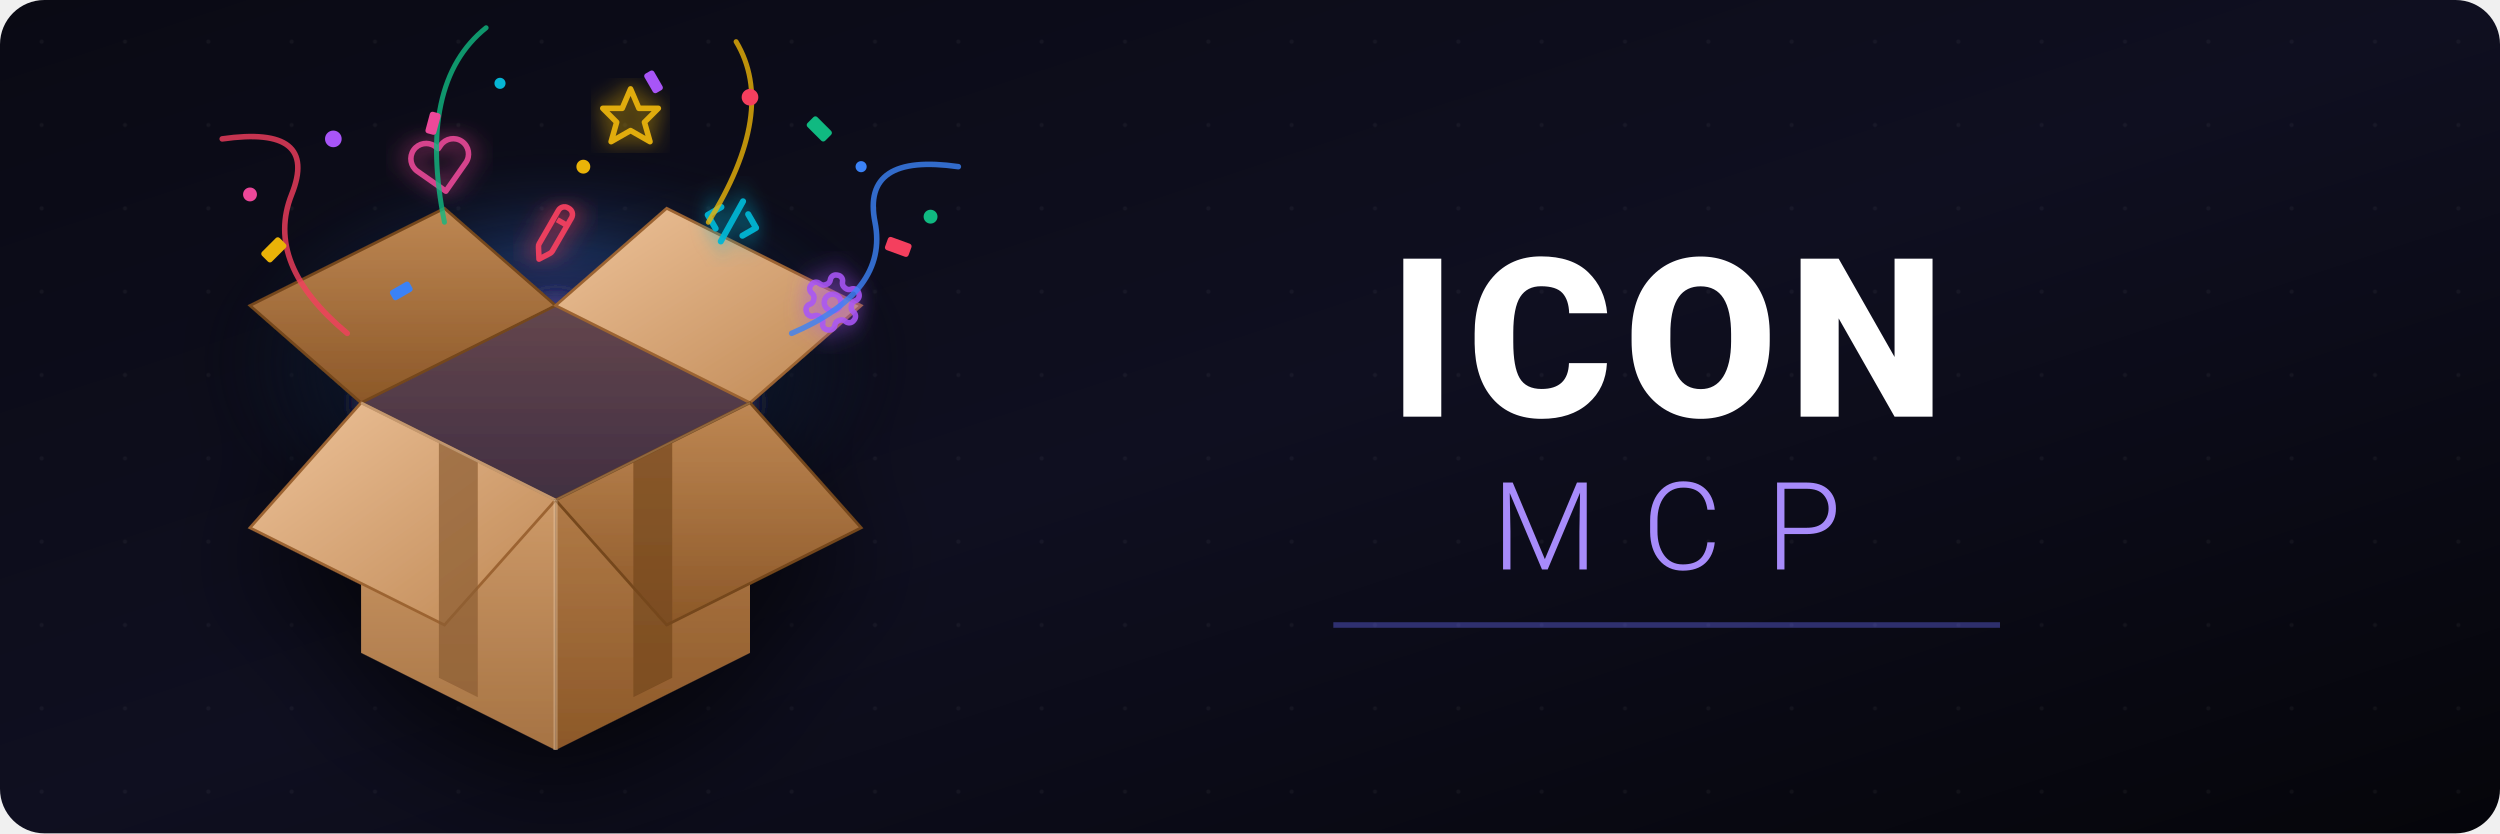
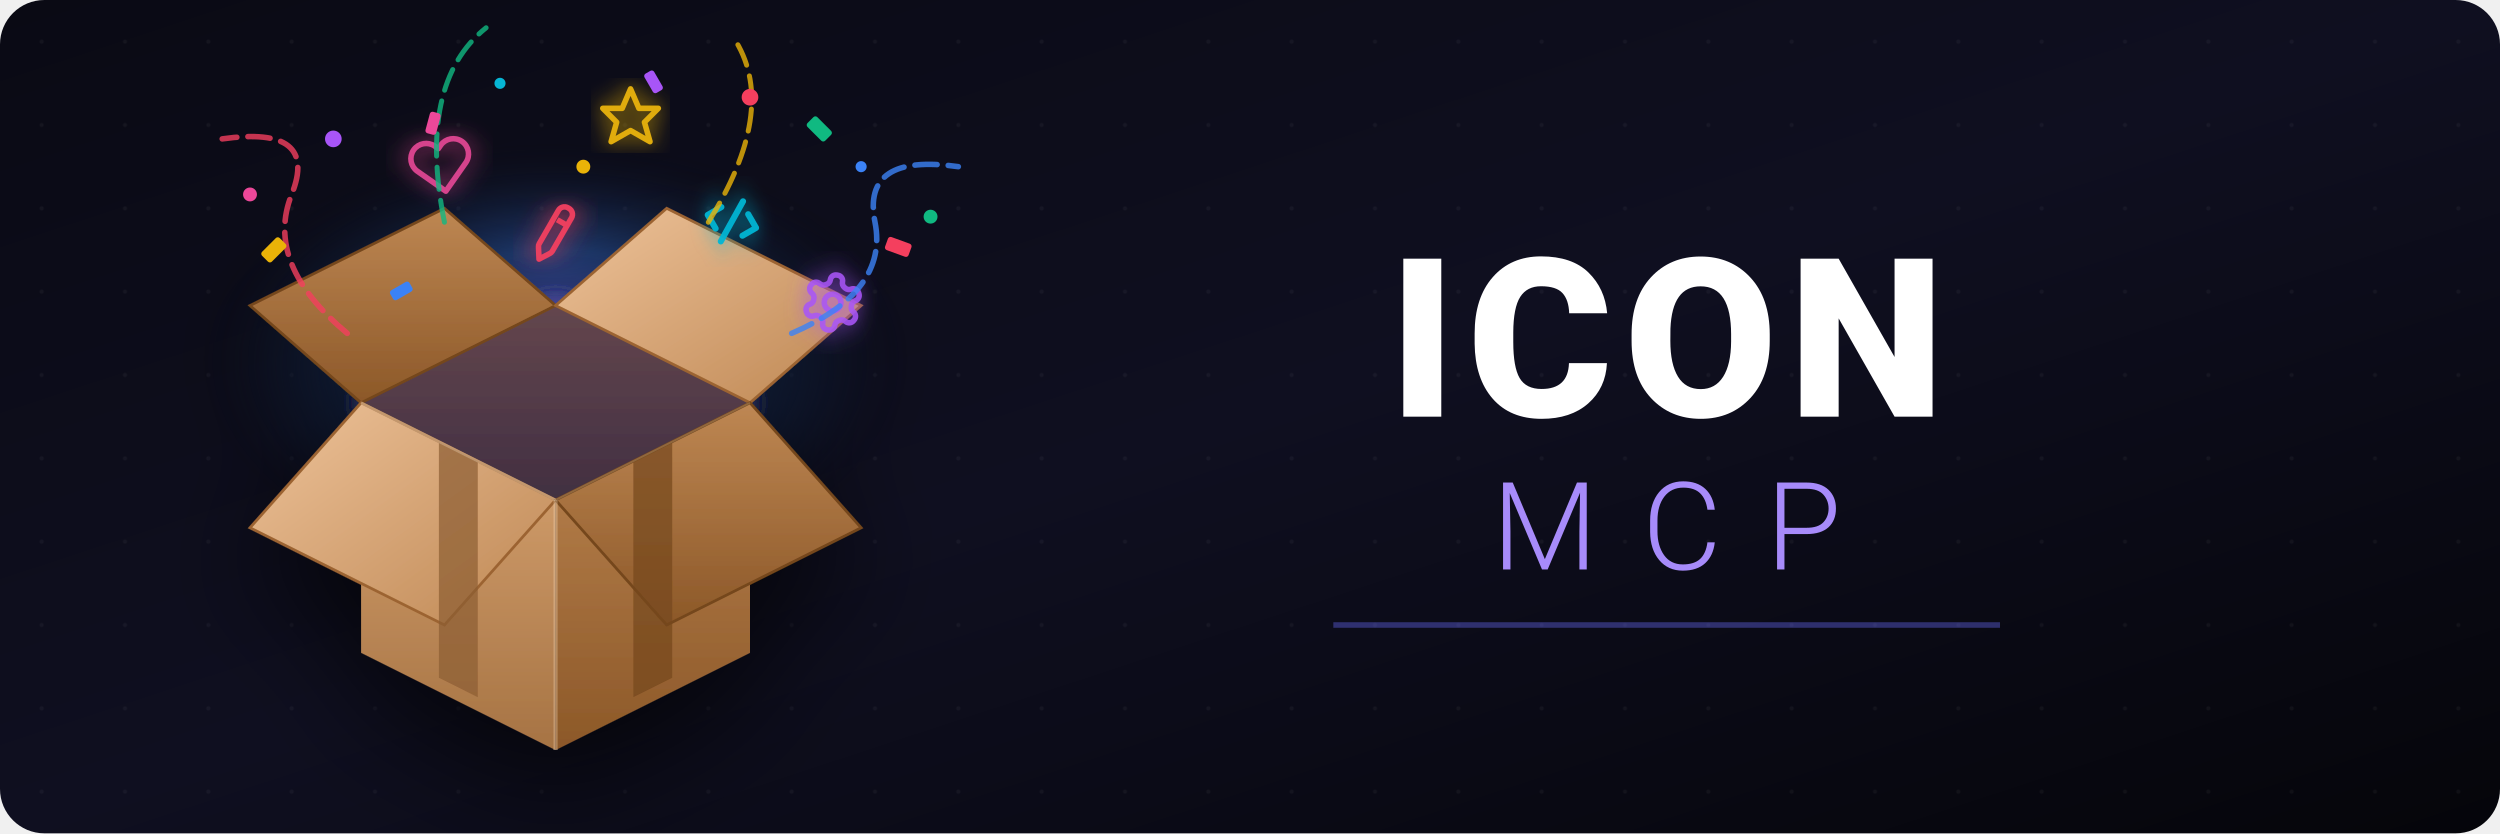
<svg xmlns="http://www.w3.org/2000/svg" viewBox="0 0 900 300" width="900" height="300">
  <defs>
    <linearGradient id="bg" x1="0%" y1="0%" x2="100%" y2="100%">
      <stop offset="0%" stop-color="#0a0a14" />
      <stop offset="50%" stop-color="#0f0f20" />
      <stop offset="100%" stop-color="#05050a" />
    </linearGradient>
    <linearGradient id="cardboardBase" x1="0%" y1="0%" x2="0%" y2="100%">
      <stop offset="0%" stop-color="#dca876" />
      <stop offset="100%" stop-color="#a67343" />
    </linearGradient>
    <linearGradient id="cardboardShadow" x1="0%" y1="0%" x2="0%" y2="100%">
      <stop offset="0%" stop-color="#be8753" />
      <stop offset="100%" stop-color="#8c5828" />
    </linearGradient>
    <linearGradient id="cardboardInner" x1="0%" y1="0%" x2="0%" y2="100%">
      <stop offset="0%" stop-color="#4d2f14" />
      <stop offset="100%" stop-color="#1f1003" />
    </linearGradient>
    <linearGradient id="flapLight" x1="0%" y1="0%" x2="100%" y2="100%">
      <stop offset="0%" stop-color="#eec39a" />
      <stop offset="100%" stop-color="#be8753" />
    </linearGradient>
    <radialGradient id="magicGlow" cx="50%" cy="50%" r="50%">
      <stop offset="0%" stop-color="#8b5cf6" stop-opacity="0.8" />
      <stop offset="50%" stop-color="#3b82f6" stop-opacity="0.4" />
      <stop offset="100%" stop-color="#000000" stop-opacity="0" />
    </radialGradient>
    <filter id="neonGlow" x="-20%" y="-20%" width="140%" height="140%">
      <feGaussianBlur stdDeviation="4" result="blur" />
      <feMerge>
        <feMergeNode in="blur" />
        <feMergeNode in="SourceGraphic" />
      </feMerge>
    </filter>
    <filter id="boxDropShadow" x="-20%" y="-20%" width="140%" height="150%">
      <feDropShadow dx="0" dy="16" stdDeviation="20" flood-color="#000000" flood-opacity="0.65" />
    </filter>
  </defs>
+   <style>
+     /* CSS Keyframe Animations */
+     @keyframes pulseGlow {
+       0%, 100% { opacity: 0.6; transform: scale(1); }
+       50% { opacity: 0.85; transform: scale(1.05); }
+     }
+     @keyframes bobSlow {
+       0%, 100% { transform: translateY(0px); }
+       50% { transform: translateY(-8px); }
+     }
+     @keyframes bobMedium {
+       0%, 100% { transform: translateY(0px); }
+       50% { transform: translateY(-12px); }
+     }
+     @keyframes bobFast {
+       0%, 100% { transform: translateY(0px); }
+       50% { transform: translateY(-6px); }
+     }
+     @keyframes confettiDrift {
+       0%, 100% { transform: translate(0px, 0px) rotate(0deg); }
+       50% { transform: translate(3px, -5px) rotate(8deg); }
+     }
+     @keyframes confettiDriftAlt {
+       0%, 100% { transform: translate(0px, 0px) rotate(0deg); }
+       50% { transform: translate(-3px, -4px) rotate(-12deg); }
+     }
+     @keyframes streamWave {
+       0%, 100% { stroke-dashoffset: 0; }
+       50% { stroke-dashoffset: 10; }
+     }
+ 
+     /* Assigning animations to classes */
+     .magic-glow-el {
+       animation: pulseGlow 5s ease-in-out infinite;
+       transform-origin: 200px 130px;
+     }
+     .float-1 { animation: bobSlow 4s ease-in-out infinite; }
+     .float-2 { animation: bobMedium 4.6s ease-in-out infinite 0.4s; }
+     .float-3 { animation: bobFast 3.8s ease-in-out infinite 0.8s; }
+     .float-4 { animation: bobSlow 4.2s ease-in-out infinite 1.2s; }
+     .float-5 { animation: bobMedium 3.5s ease-in-out infinite 0.2s; }
+ 
+     .confetti-group-1 { animation: confettiDrift 6s ease-in-out infinite; }
+     .confetti-group-2 { animation: confettiDriftAlt 5.5s ease-in-out infinite 0.5s; }
+     
+     .stream-1 {
+       stroke-dasharray: 8 4;
+       animation: streamWave 3s linear infinite;
+     }
+   </style>
  <rect width="900" height="300" rx="16" fill="url(#bg)" />
  <pattern id="dotGrid" x="0" y="0" width="30" height="30" patternUnits="userSpaceOnUse">
    <circle cx="15" cy="15" r="0.75" fill="#ffffff" opacity="0.04" />
  </pattern>
  <rect width="900" height="300" fill="url(#dotGrid)" />
-   <ellipse cx="200" cy="130" rx="130" ry="80" fill="url(#magicGlow)" opacity="0.7" />
+   <ellipse class="magic-glow-el" cx="200" cy="130" rx="130" ry="80" fill="url(#magicGlow)" />
  <g filter="url(#boxDropShadow)">
    <polygon points="130,145 200,110 270,145 200,180" fill="url(#cardboardInner)" />
    <polygon points="130,145 200,110 270,145 200,180" fill="#a78bfa" opacity="0.25" filter="url(#neonGlow)" />
    <polygon points="200,110 130,145 90,110 160,75" fill="url(#cardboardShadow)" stroke="#75471c" stroke-width="1" />
    <polygon points="200,110 270,145 310,110 240,75" fill="url(#flapLight)" stroke="#9c6431" stroke-width="1" />
    <polygon points="130,145 200,180 200,270 130,235" fill="url(#cardboardBase)" />
    <polygon points="200,180 270,145 270,235 200,270" fill="url(#cardboardShadow)" />
    <polygon points="130,145 200,180 160,225 90,190" fill="url(#flapLight)" stroke="#9c6431" stroke-width="1" />
    <polygon points="200,180 270,145 310,190 240,225" fill="url(#cardboardShadow)" stroke="#75471c" stroke-width="1" />
    <polygon points="158,159 172,166 172,251 158,244" fill="#8c5c32" opacity="0.7" />
    <polygon points="228,166 242,159 242,244 228,251" fill="#75471c" opacity="0.7" />
    <line x1="200" y1="180" x2="200" y2="270" stroke="#fce4c8" stroke-width="1.5" opacity="0.3" />
    <line x1="130" y1="145" x2="200" y2="180" stroke="#fce4c8" stroke-width="1" opacity="0.4" />
    <line x1="200" y1="180" x2="270" y2="145" stroke="#fce4c8" stroke-width="0.7" opacity="0.2" />
  </g>
-   <g transform="translate(185, 75) rotate(-15)" filter="url(#neonGlow)" opacity="0.95">
-     <path d="M18.85 4.85a2.5 2.5 0 0 0-3.54 0l-9.8 9.8a2 2 0 0 0-.54 1.02L4 20l4.33-.97a2 2 0 0 0 1.02-.54l9.8-9.8a2.5 2.5 0 0 0 0-3.54z" fill="none" stroke="#f43f5e" stroke-width="2" stroke-linecap="round" stroke-linejoin="round" />
-     <path d="M14 8l3 3" fill="none" stroke="#f43f5e" stroke-width="2" />
+   <g class="float-1">
+     <g transform="translate(185, 75) rotate(-15)" filter="url(#neonGlow)" opacity="0.95">
+       <path d="M18.85 4.85a2.5 2.5 0 0 0-3.54 0l-9.8 9.8a2 2 0 0 0-.54 1.02L4 20l4.33-.97a2 2 0 0 0 1.02-.54l9.8-9.8a2.5 2.5 0 0 0 0-3.54z" fill="none" stroke="#f43f5e" stroke-width="2" stroke-linecap="round" stroke-linejoin="round" />
+       <path d="M14 8l3 3" fill="none" stroke="#f43f5e" stroke-width="2" />
+     </g>
  </g>
-   <g transform="translate(255, 65) rotate(15)" filter="url(#neonGlow)" opacity="0.95">
-     <path d="M7 8l-4 4 4 4M17 8l4 4-4 4M14 4l-4 16" fill="none" stroke="#06b6d4" stroke-width="2.2" stroke-linecap="round" stroke-linejoin="round" />
+   <g class="float-2">
+     <g transform="translate(255, 65) rotate(15)" filter="url(#neonGlow)" opacity="0.95">
+       <path d="M7 8l-4 4 4 4M17 8l4 4-4 4M14 4l-4 16" fill="none" stroke="#06b6d4" stroke-width="2.2" stroke-linecap="round" stroke-linejoin="round" />
+     </g>
  </g>
-   <g transform="translate(145, 50) rotate(-10)" filter="url(#neonGlow)" opacity="0.9">
-     <path d="M20.84 4.61a5.5 5.5 0 0 0-7.78 0L12 5.67l-1.06-1.06a5.5 5.5 0 0 0-7.78 7.78l1.06 1.06L12 21.23l7.78-7.78 1.06-1.06a5.5 5.5 0 0 0 0-7.78z" fill="none" stroke="#ec4899" stroke-width="2" stroke-linecap="round" stroke-linejoin="round" />
+   <g class="float-3">
+     <g transform="translate(145, 50) rotate(-10)" filter="url(#neonGlow)" opacity="0.9">
+       <path d="M20.84 4.61a5.5 5.5 0 0 0-7.78 0L12 5.67l-1.06-1.06a5.5 5.5 0 0 0-7.78 7.78l1.06 1.06L12 21.23l7.78-7.78 1.06-1.06a5.5 5.5 0 0 0 0-7.78z" fill="none" stroke="#ec4899" stroke-width="2" stroke-linecap="round" stroke-linejoin="round" />
+     </g>
  </g>
-   <g transform="translate(290, 95) rotate(10)" filter="url(#neonGlow)" opacity="0.9">
-     <path d="M12.22 2h-.44a2 2 0 0 0-2 2v.18a2 2 0 0 1-1 1.73l-.43.25a2 2 0 0 1-2 0l-.15-.08a2 2 0 0 0-2.73.73l-.22.38a2 2 0 0 0 .73 2.73l.15.1a2 2 0 0 1 1 1.72v.51a2 2 0 0 1-1 1.74l-.15.09a2 2 0 0 0-.73 2.73l.22.38a2 2 0 0 0 2.73.73l.15-.08a2 2 0 0 1 2 0l.43.25a2 2 0 0 1 1 1.73V20a2 2 0 0 0 2 2h.44a2 2 0 0 0 2-2v-.18a2 2 0 0 1 1-1.73l.43-.25a2 2 0 0 1 2 0l.15.08a2 2 0 0 0 2.73-.73l.22-.39a2 2 0 0 0-.73-2.73l-.15-.08a2 2 0 0 1-1-1.74v-.5a2 2 0 0 1 1-1.74l.15-.1a2 2 0 0 0 .73-2.73l-.22-.38a2 2 0 0 0-2.73-.73l-.15.08a2 2 0 0 1-2 0l-.43-.25a2 2 0 0 1-1-1.73V4a2 2 0 0 0-2-2z" fill="none" stroke="#a855f7" stroke-width="2" stroke-linecap="round" stroke-linejoin="round" />
-     <circle cx="12" cy="12" r="3" fill="none" stroke="#a855f7" stroke-width="2" />
+   <g class="float-4">
+     <g transform="translate(290, 95) rotate(10)" filter="url(#neonGlow)" opacity="0.9">
+       <path d="M12.22 2h-.44a2 2 0 0 0-2 2v.18a2 2 0 0 1-1 1.73l-.43.25a2 2 0 0 1-2 0l-.15-.08a2 2 0 0 0-2.73.73l-.22.38a2 2 0 0 0 .73 2.73l.15.1a2 2 0 0 1 1 1.72v.51a2 2 0 0 1-1 1.74l-.15.09a2 2 0 0 0-.73 2.73l.22.38a2 2 0 0 0 2.73.73l.15-.08a2 2 0 0 1 2 0l.43.25a2 2 0 0 1 1 1.73V20a2 2 0 0 0 2 2h.44a2 2 0 0 0 2-2v-.18a2 2 0 0 1 1-1.73l.43-.25a2 2 0 0 1 2 0l.15.08a2 2 0 0 0 2.73-.73l.22-.39a2 2 0 0 0-.73-2.73l-.15-.08a2 2 0 0 1-1-1.74v-.5a2 2 0 0 1 1-1.74l.15-.1a2 2 0 0 0 .73-2.73l-.22-.38a2 2 0 0 0-2.73-.73l-.15.08a2 2 0 0 1-2 0l-.43-.25a2 2 0 0 1-1-1.73V4a2 2 0 0 0-2-2z" fill="none" stroke="#a855f7" stroke-width="2" stroke-linecap="round" stroke-linejoin="round" />
+       <circle cx="12" cy="12" r="3" fill="none" stroke="#a855f7" stroke-width="2" />
+     </g>
  </g>
-   <g transform="translate(215, 30)" filter="url(#neonGlow)" opacity="0.95">
-     <polygon points="12,2 15,9 22,9 17,14 19,21 12,17 5,21 7,14 2,9 9,9" fill="none" stroke="#eab308" stroke-width="2" stroke-linejoin="round" />
+   <g class="float-5">
+     <g transform="translate(215, 30)" filter="url(#neonGlow)" opacity="0.95">
+       <polygon points="12,2 15,9 22,9 17,14 19,21 12,17 5,21 7,14 2,9 9,9" fill="none" stroke="#eab308" stroke-width="2" stroke-linejoin="round" />
+     </g>
  </g>
-   <path d="M 125,120 Q 95,95 105,70 T 80,50" fill="none" stroke="#f43f5e" stroke-width="2" stroke-linecap="round" opacity="0.8" />
-   <path d="M 285,120 Q 320,105 315,80 T 345,60" fill="none" stroke="#3b82f6" stroke-width="2" stroke-linecap="round" opacity="0.8" />
-   <path d="M 160,80 Q 150,30 175,10" fill="none" stroke="#10b981" stroke-width="1.8" stroke-linecap="round" opacity="0.8" />
-   <path d="M 255,80 Q 280,40 265,15" fill="none" stroke="#eab308" stroke-width="1.8" stroke-linecap="round" opacity="0.8" />
-   <rect x="100" y="85" width="5" height="9" rx="1" transform="rotate(45 100 85)" fill="#eab308" />
-   <rect x="140" y="105" width="8" height="4" rx="1" transform="rotate(-30 140 105)" fill="#3b82f6" />
-   <rect x="155" y="40" width="4" height="8" rx="1" transform="rotate(15 155 40)" fill="#ec4899" />
-   <rect x="235" y="25" width="8" height="4" rx="1" transform="rotate(60 235 25)" fill="#a855f7" />
-   <rect x="290" y="45" width="5" height="9" rx="1" transform="rotate(-45 290 45)" fill="#10b981" />
-   <rect x="320" y="85" width="9" height="5" rx="1" transform="rotate(20 320 85)" fill="#f43f5e" />
-   <circle cx="90" cy="70" r="2.5" fill="#ec4899" />
-   <circle cx="120" cy="50" r="3" fill="#a855f7" />
-   <circle cx="180" cy="30" r="2" fill="#06b6d4" />
-   <circle cx="210" cy="60" r="2.5" fill="#eab308" />
-   <circle cx="270" cy="35" r="3" fill="#f43f5e" />
-   <circle cx="310" cy="60" r="2" fill="#3b82f6" />
-   <circle cx="335" cy="78" r="2.5" fill="#10b981" />
+   <path class="stream-1" d="M 125,120 Q 95,95 105,70 T 80,50" fill="none" stroke="#f43f5e" stroke-width="2" stroke-linecap="round" opacity="0.8" />
+   <path class="stream-1" d="M 285,120 Q 320,105 315,80 T 345,60" fill="none" stroke="#3b82f6" stroke-width="2" stroke-linecap="round" opacity="0.8" />
+   <path class="stream-1" d="M 160,80 Q 150,30 175,10" fill="none" stroke="#10b981" stroke-width="1.8" stroke-linecap="round" opacity="0.8" />
+   <path class="stream-1" d="M 255,80 Q 280,40 265,15" fill="none" stroke="#eab308" stroke-width="1.8" stroke-linecap="round" opacity="0.8" />
+   <g class="confetti-group-1">
+     <rect x="100" y="85" width="5" height="9" rx="1" transform="rotate(45 100 85)" fill="#eab308" />
+     <rect x="155" y="40" width="4" height="8" rx="1" transform="rotate(15 155 40)" fill="#ec4899" />
+     <rect x="290" y="45" width="5" height="9" rx="1" transform="rotate(-45 290 45)" fill="#10b981" />
+     <circle cx="90" cy="70" r="2.5" fill="#ec4899" />
+     <circle cx="180" cy="30" r="2" fill="#06b6d4" />
+     <circle cx="270" cy="35" r="3" fill="#f43f5e" />
+     <circle cx="335" cy="78" r="2.5" fill="#10b981" />
+   </g>
+   <g class="confetti-group-2">
+     <rect x="140" y="105" width="8" height="4" rx="1" transform="rotate(-30 140 105)" fill="#3b82f6" />
+     <rect x="235" y="25" width="8" height="4" rx="1" transform="rotate(60 235 25)" fill="#a855f7" />
+     <rect x="320" y="85" width="9" height="5" rx="1" transform="rotate(20 320 85)" fill="#f43f5e" />
+     <circle cx="120" cy="50" r="3" fill="#a855f7" />
+     <circle cx="210" cy="60" r="2.5" fill="#eab308" />
+     <circle cx="310" cy="60" r="2" fill="#3b82f6" />
+   </g>
  <g transform="translate(600, 150)">
    <text x="0" y="0" text-anchor="middle" font-family="-apple-system,BlinkMacSystemFont,'Segoe UI',Roboto,Helvetica,Arial,sans-serif" font-weight="900" font-size="80" fill="#ffffff" letter-spacing="4">ICON</text>
    <text x="0" y="55" text-anchor="middle" font-family="-apple-system,BlinkMacSystemFont,'Segoe UI',Roboto,Helvetica,Arial,sans-serif" font-weight="300" font-size="44" fill="#a78bfa" letter-spacing="16">MCP</text>
    <line x1="-120" y1="75" x2="120" y2="75" stroke="#6366f1" stroke-width="2" opacity="0.4" />
  </g>
</svg>
